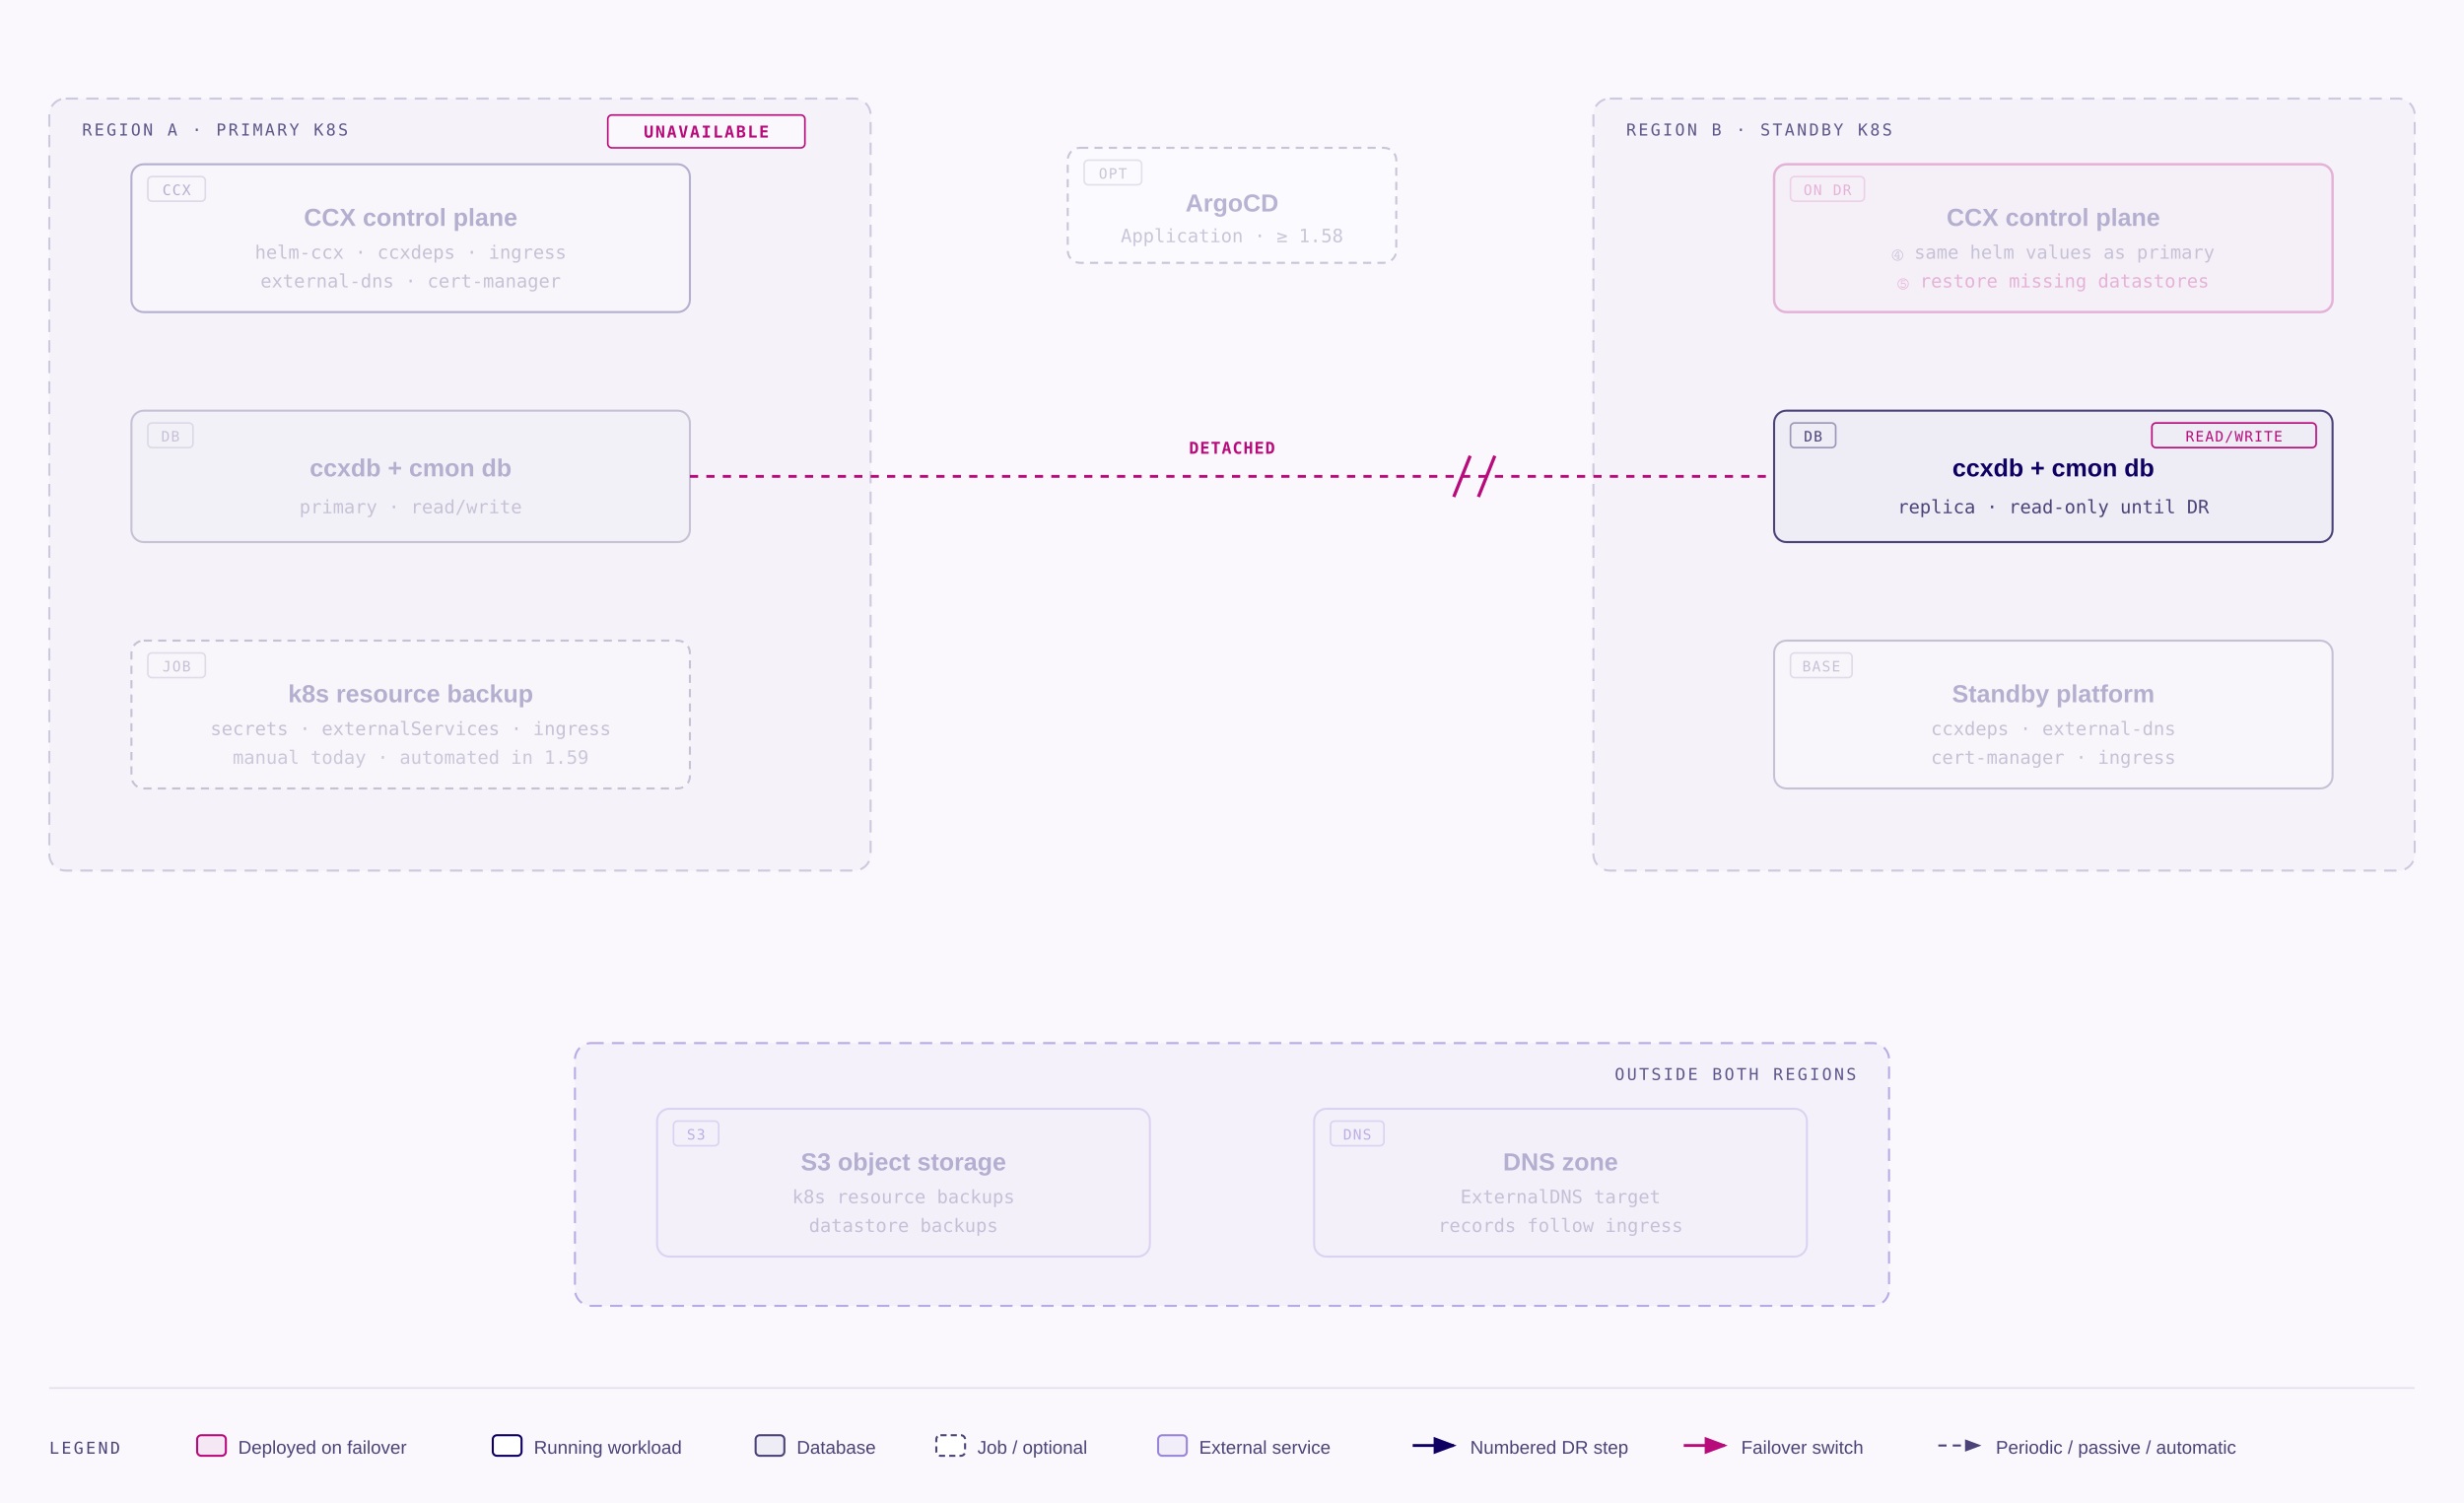
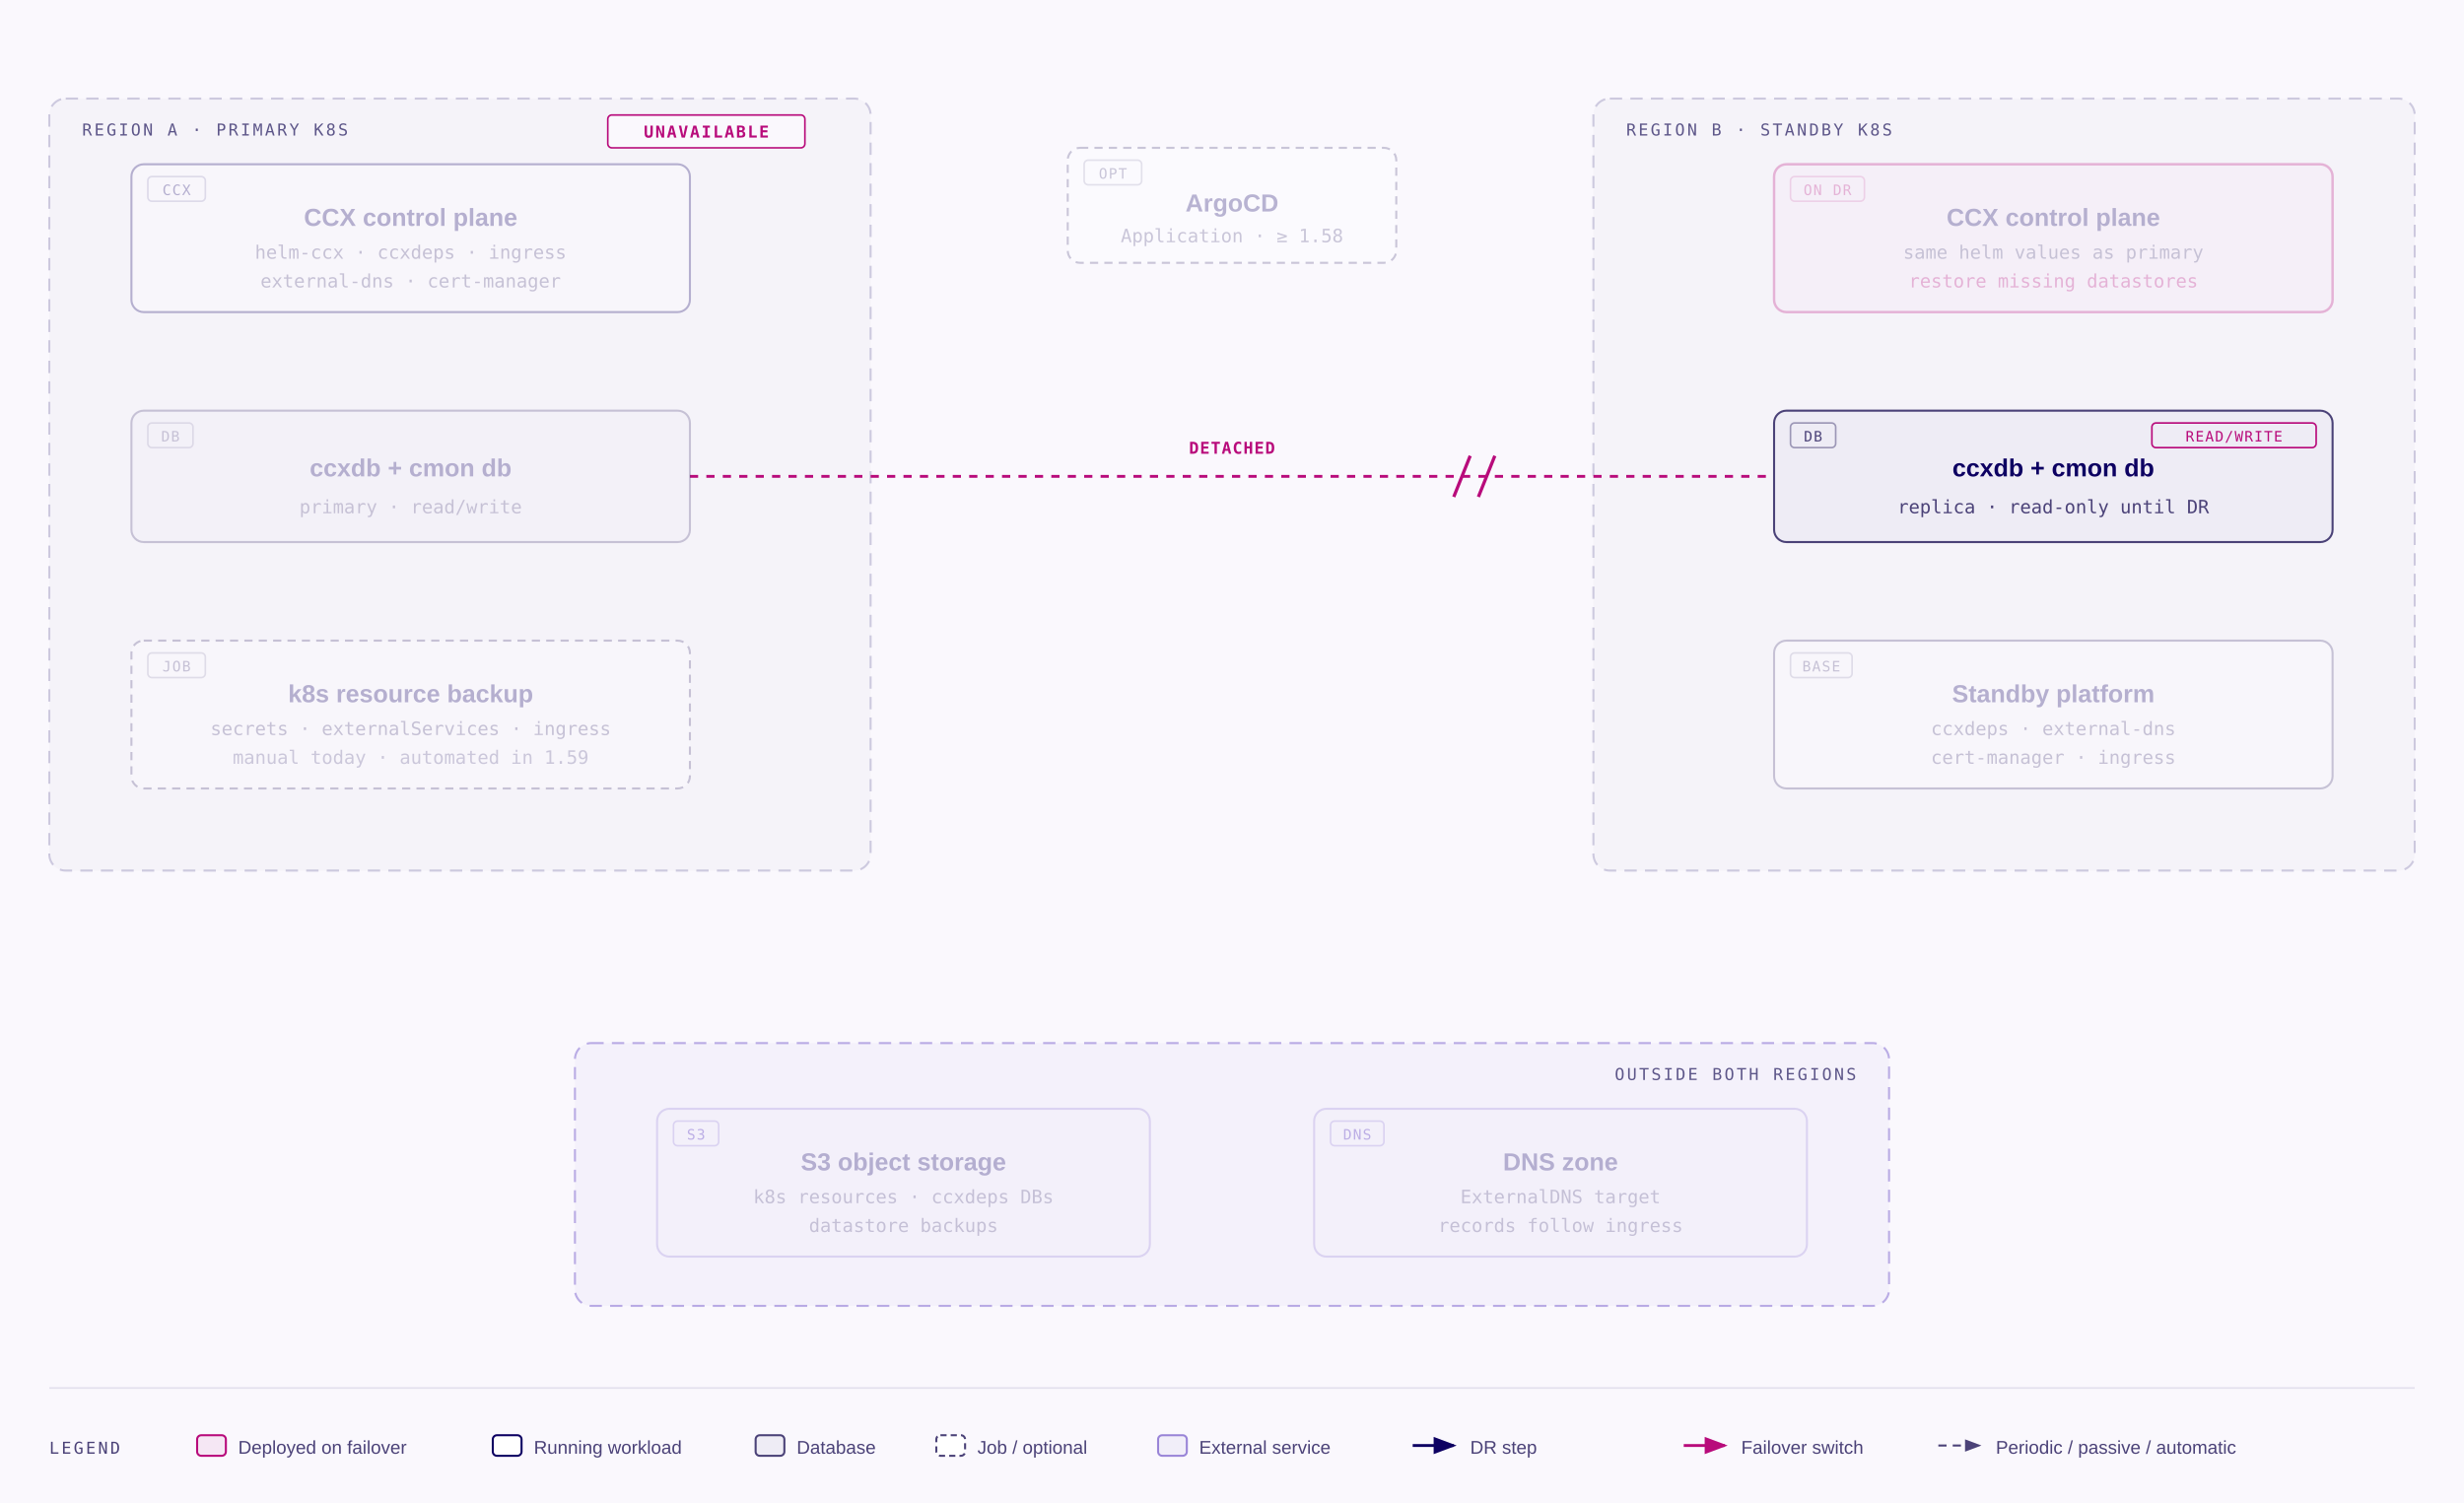
<svg xmlns="http://www.w3.org/2000/svg" width="1200" height="732" viewBox="0 0 1200 732" role="img" aria-labelledby="dr-detach-title dr-detach-desc">
  <style>
.flow { fill: none; stroke-width: 2.4; stroke-dasharray: 6 10; stroke-linecap: round; opacity: 0; }
@keyframes flow-dash { to { stroke-dashoffset: -96; } }
[data-motion-item] { display: none; }
[data-motion-item][data-step="1"] { display: inline; }
.node { opacity: 0.28; }
.node[data-in~="1"] { opacity: 1; }
.ambient { display: none; }
[data-step="1"] line { stroke-dasharray: 4 4; stroke: #b80b7b; }
[data-step="1"] rect, [data-step="1"] text { display: none; }
[data-step="1"] line { marker-end: none; }
</style>
  <defs>
    <marker id="arrow" markerWidth="8" markerHeight="6" refX="7" refY="3" orient="auto">
      <polygon points="0 0, 8 3, 0 6" fill="#4b4278" />
    </marker>
    <marker id="arrow-accent" markerWidth="8" markerHeight="6" refX="7" refY="3" orient="auto">
      <polygon points="0 0, 8 3, 0 6" fill="#b80b7b" />
    </marker>
    <marker id="arrow-link" markerWidth="8" markerHeight="6" refX="7" refY="3" orient="auto">
      <polygon points="0 0, 8 3, 0 6" fill="#2b00ad" />
    </marker>
    <marker id="arrow-ink" markerWidth="8" markerHeight="6" refX="7" refY="3" orient="auto">
      <polygon points="0 0, 8 3, 0 6" fill="#0d0062" />
    </marker>
  </defs>
  <rect width="100%" height="100%" fill="#faf8fd" />
  <rect x="24" y="48" width="400" height="376" rx="8" fill="rgba(13,0,98,0.02)" stroke="rgba(13,0,98,0.18)" stroke-width="1" stroke-dasharray="6,4" />
  <text x="40" y="66" fill="#5d5689" font-size="8" font-weight="500" font-family="'Geist Mono', Menlo, Consolas, monospace" letter-spacing="0.14em">REGION A · PRIMARY K8S</text>
  <rect x="776" y="48" width="400" height="376" rx="8" fill="rgba(13,0,98,0.02)" stroke="rgba(13,0,98,0.18)" stroke-width="1" stroke-dasharray="6,4" />
  <text x="792" y="66" fill="#5d5689" font-size="8" font-weight="500" font-family="'Geist Mono', Menlo, Consolas, monospace" letter-spacing="0.14em">REGION B · STANDBY K8S</text>
  <rect x="280" y="508" width="640" height="128" rx="8" fill="rgba(43,0,173,0.03)" stroke="rgba(43,0,173,0.30)" stroke-width="1" stroke-dasharray="6,4" />
  <text x="904" y="526" fill="#5d5689" font-size="8" font-weight="500" font-family="'Geist Mono', Menlo, Consolas, monospace" letter-spacing="0.14em" text-anchor="end">OUTSIDE BOTH REGIONS</text>
  <g class="ambient amb-argo">
    <line x1="520" y1="100" x2="336" y2="100" stroke="#4b4278" stroke-width="1" stroke-dasharray="4,3" marker-end="url(#arrow)" />
    <rect x="392" y="80" width="72" height="12" rx="2" fill="#faf8fd" />
    <text x="428" y="89" fill="#5d5689" font-size="8" font-family="'Geist Mono', Menlo, Consolas, monospace" text-anchor="middle" letter-spacing="0.06em">CURRENT DEST</text>
  </g>
  <g class="ambient amb-dns">
    <path d="M 64,136 H 48 Q 40,136 40,144 V 636 Q 40,644 48,644 H 752 Q 760,644 760,636 V 612" fill="none" stroke="#2b00ad" stroke-width="1" stroke-dasharray="4,3" marker-end="url(#arrow-link)" />
    <rect x="100" y="624" width="64" height="12" rx="2" fill="#faf8fd" />
    <text x="132" y="633" fill="#2b00ad" font-size="8" font-family="'Geist Mono', Menlo, Consolas, monospace" text-anchor="middle" letter-spacing="0.06em">DNS RECORDS</text>
  </g>
  <g data-motion-item="" data-step="1" aria-label="Step 1: ccxdb and cmon db replicate from the primary to the standby cluster">
    <line x1="336" y1="232" x2="864" y2="232" stroke="#0d0062" stroke-width="1.4" marker-end="url(#arrow-ink)" />
    <path class="flow" data-motion-decorative="" aria-hidden="true" focusable="false" d="M 336,232 H 856" stroke="#0d0062" />
    <rect x="560" y="212" width="80" height="12" rx="2" fill="#faf8fd" />
-     <text x="600" y="221" fill="#0d0062" font-size="8" font-weight="600" font-family="'Geist Mono', Menlo, Consolas, monospace" text-anchor="middle" letter-spacing="0.06em">① REPLICATION</text>
+     <text x="600" y="221" fill="#0d0062" font-size="8" font-weight="600" font-family="'Geist Mono', Menlo, Consolas, monospace" text-anchor="middle" letter-spacing="0.06em">REPLICATION</text>
  </g>
  <g data-motion-item="" data-step="2" aria-label="Step 2: the k8s resource backup job and datastore backups write to S3">
    <path d="M 200,384 V 568 Q 200,576 208,576 H 320" fill="none" stroke="#4b4278" stroke-width="1.2" marker-end="url(#arrow)" />
    <path class="flow" data-motion-decorative="" aria-hidden="true" focusable="false" d="M 200,384 V 568 Q 200,576 208,576 H 312" stroke="#0d0062" />
    <rect x="208" y="456" width="68" height="12" rx="2" fill="#faf8fd" />
-     <text x="210" y="465" fill="#0d0062" font-size="8" font-weight="600" font-family="'Geist Mono', Menlo, Consolas, monospace" letter-spacing="0.06em">② RESOURCES</text>
+     <text x="210" y="465" fill="#0d0062" font-size="8" font-weight="600" font-family="'Geist Mono', Menlo, Consolas, monospace" letter-spacing="0.06em">RESOURCES</text>
    <path d="M 336,136 H 368 Q 376,136 376,144 V 224 a 8,8 0 0,0 0,16 V 540" fill="none" stroke="#4b4278" stroke-width="1" stroke-dasharray="4,3" marker-end="url(#arrow)" />
    <path class="flow" data-motion-decorative="" aria-hidden="true" focusable="false" d="M 336,136 H 368 Q 376,136 376,144 V 224 a 8,8 0 0,0 0,16 V 532" stroke="#0d0062" />
    <rect x="384" y="456" width="60" height="12" rx="2" fill="#faf8fd" />
    <text x="386" y="465" fill="#5d5689" font-size="8" font-family="'Geist Mono', Menlo, Consolas, monospace" letter-spacing="0.06em">DB BACKUPS</text>
  </g>
  <g data-motion-item="" data-step="3" aria-label="Step 3: on DR, restore k8s resources from S3 into the standby; its ExternalDNS updates the DNS zone">
    <path d="M 536,540 V 240 a 8,8 0 0,1 0,-16 V 188 Q 536,180 544,180 H 904 Q 912,180 912,172 V 152" fill="none" stroke="#4b4278" stroke-width="1.2" marker-end="url(#arrow)" />
    <path class="flow" data-motion-decorative="" aria-hidden="true" focusable="false" d="M 536,540 V 240 a 8,8 0 0,1 0,-16 V 188 Q 536,180 544,180 H 904 Q 912,180 912,172 V 160" stroke="#0d0062" />
    <rect x="596" y="188" width="88" height="12" rx="2" fill="#faf8fd" />
-     <text x="640" y="197" fill="#0d0062" font-size="8" font-weight="600" font-family="'Geist Mono', Menlo, Consolas, monospace" text-anchor="middle" letter-spacing="0.06em">③ RESTORE K8S</text>
+     <text x="640" y="197" fill="#0d0062" font-size="8" font-weight="600" font-family="'Geist Mono', Menlo, Consolas, monospace" text-anchor="middle" letter-spacing="0.06em">RESTORE K8S</text>
    <path d="M 960,384 V 568 Q 960,576 952,576 H 880" fill="none" stroke="#2b00ad" stroke-width="1" stroke-dasharray="4,3" marker-end="url(#arrow-link)" />
    <path class="flow" data-motion-decorative="" aria-hidden="true" focusable="false" d="M 960,384 V 568 Q 960,576 952,576 H 888" stroke="#2b00ad" />
    <rect x="968" y="456" width="84" height="12" rx="2" fill="#faf8fd" />
    <text x="970" y="465" fill="#2b00ad" font-size="8" font-family="'Geist Mono', Menlo, Consolas, monospace" letter-spacing="0.06em">UPDATES ON DR</text>
  </g>
  <g data-motion-item="" data-step="4" aria-label="Step 4: deploy CCX to the standby with the same values, or switch the ArgoCD destination">
    <line x1="680" y1="100" x2="864" y2="100" stroke="#b80b7b" stroke-width="1.4" marker-end="url(#arrow-accent)" />
    <path class="flow" data-motion-decorative="" aria-hidden="true" focusable="false" d="M 680,100 H 856" stroke="#b80b7b" />
    <rect x="736" y="80" width="72" height="12" rx="2" fill="#faf8fd" />
-     <text x="772" y="89" fill="#b80b7b" font-size="8" font-weight="600" font-family="'Geist Mono', Menlo, Consolas, monospace" text-anchor="middle" letter-spacing="0.06em">④ NEW DEST</text>
+     <text x="772" y="89" fill="#b80b7b" font-size="8" font-weight="600" font-family="'Geist Mono', Menlo, Consolas, monospace" text-anchor="middle" letter-spacing="0.06em">NEW DEST</text>
  </g>
  <g data-motion-item="" data-step="5" aria-label="Step 5: restore any missing datastores from their S3 backups">
    <path d="M 512,540 V 240 a 8,8 0 0,1 0,-16 V 176 Q 512,168 520,168 H 880 Q 888,168 888,160 V 152" fill="none" stroke="#4b4278" stroke-width="1.2" marker-end="url(#arrow)" />
    <path class="flow" data-motion-decorative="" aria-hidden="true" focusable="false" d="M 512,540 V 240 a 8,8 0 0,1 0,-16 V 176 Q 512,168 520,168 H 880 Q 888,168 888,160 V 156" stroke="#0d0062" />
    <rect x="676" y="148" width="88" height="12" rx="2" fill="#faf8fd" />
-     <text x="720" y="157" fill="#0d0062" font-size="8" font-weight="600" font-family="'Geist Mono', Menlo, Consolas, monospace" text-anchor="middle" letter-spacing="0.06em">⑤ RESTORE DBS</text>
+     <text x="720" y="157" fill="#0d0062" font-size="8" font-weight="600" font-family="'Geist Mono', Menlo, Consolas, monospace" text-anchor="middle" letter-spacing="0.06em">RESTORE DBS</text>
  </g>
  <g class="node" data-in="2">
    <rect x="64" y="80" width="272" height="72" rx="6" fill="#faf8fd" />
    <rect x="64" y="80" width="272" height="72" rx="6" fill="#ffffff" stroke="#0d0062" stroke-width="1" />
    <rect x="72" y="86" width="28" height="12" rx="2" fill="transparent" stroke="rgba(13,0,98,0.40)" stroke-width="0.8" />
    <text x="86" y="95" fill="#0d0062" font-size="7" font-family="'Geist Mono', Menlo, Consolas, monospace" text-anchor="middle" letter-spacing="0.08em">CCX</text>
    <text x="200" y="110" fill="#0d0062" font-size="12" font-weight="600" font-family="'Rubik', 'Helvetica Neue', Arial, sans-serif" text-anchor="middle">CCX control plane</text>
    <text x="200" y="126" fill="#4b4278" font-size="9" font-family="'Geist Mono', Menlo, Consolas, monospace" text-anchor="middle">helm-ccx · ccxdeps · ingress</text>
    <text x="200" y="140" fill="#4b4278" font-size="9" font-family="'Geist Mono', Menlo, Consolas, monospace" text-anchor="middle">external-dns · cert-manager</text>
  </g>
  <g class="node" data-in="lost">
    <rect x="64" y="200" width="272" height="64" rx="6" fill="#faf8fd" />
    <rect x="64" y="200" width="272" height="64" rx="6" fill="rgba(13,0,98,0.05)" stroke="#4b4278" stroke-width="1" />
    <rect x="72" y="206" width="22" height="12" rx="2" fill="transparent" stroke="rgba(75,66,120,0.50)" stroke-width="0.8" />
    <text x="83" y="215" fill="#4b4278" font-size="7" font-family="'Geist Mono', Menlo, Consolas, monospace" text-anchor="middle" letter-spacing="0.08em">DB</text>
    <text x="200" y="232" fill="#0d0062" font-size="12" font-weight="600" font-family="'Rubik', 'Helvetica Neue', Arial, sans-serif" text-anchor="middle">ccxdb + cmon db</text>
    <text x="200" y="250" fill="#4b4278" font-size="9" font-family="'Geist Mono', Menlo, Consolas, monospace" text-anchor="middle">primary · read/write</text>
  </g>
  <g class="node" data-in="2">
    <rect x="64" y="312" width="272" height="72" rx="6" fill="#faf8fd" />
    <rect x="64" y="312" width="272" height="72" rx="6" fill="#ffffff" stroke="#4b4278" stroke-width="1" stroke-dasharray="4,3" />
    <rect x="72" y="318" width="28" height="12" rx="2" fill="transparent" stroke="rgba(75,66,120,0.50)" stroke-width="0.8" />
    <text x="86" y="327" fill="#4b4278" font-size="7" font-family="'Geist Mono', Menlo, Consolas, monospace" text-anchor="middle" letter-spacing="0.08em">JOB</text>
    <text x="200" y="342" fill="#0d0062" font-size="12" font-weight="600" font-family="'Rubik', 'Helvetica Neue', Arial, sans-serif" text-anchor="middle">k8s resource backup</text>
    <text x="200" y="358" fill="#4b4278" font-size="9" font-family="'Geist Mono', Menlo, Consolas, monospace" text-anchor="middle">secrets · externalServices · ingress</text>
    <text x="200" y="372" fill="#5d5689" font-size="9" font-family="'Geist Mono', Menlo, Consolas, monospace" text-anchor="middle">manual today · automated in 1.59</text>
  </g>
  <g class="node" data-in="4">
    <rect x="520" y="72" width="160" height="56" rx="6" fill="#faf8fd" />
    <rect x="520" y="72" width="160" height="56" rx="6" fill="#ffffff" stroke="#4b4278" stroke-width="1" stroke-dasharray="4,3" />
    <rect x="528" y="78" width="28" height="12" rx="2" fill="transparent" stroke="rgba(75,66,120,0.50)" stroke-width="0.8" />
    <text x="542" y="87" fill="#4b4278" font-size="7" font-family="'Geist Mono', Menlo, Consolas, monospace" text-anchor="middle" letter-spacing="0.08em">OPT</text>
    <text x="600" y="103" fill="#0d0062" font-size="12" font-weight="600" font-family="'Rubik', 'Helvetica Neue', Arial, sans-serif" text-anchor="middle">ArgoCD</text>
    <text x="600" y="118" fill="#4b4278" font-size="9" font-family="'Geist Mono', Menlo, Consolas, monospace" text-anchor="middle">Application · ≥ 1.58</text>
  </g>
  <g class="node" data-in="3 4 5">
    <rect x="864" y="80" width="272" height="72" rx="6" fill="#faf8fd" />
    <rect x="864" y="80" width="272" height="72" rx="6" fill="rgba(184,11,123,0.07)" stroke="#b80b7b" stroke-width="1.2" />
    <rect x="872" y="86" width="36" height="12" rx="2" fill="transparent" stroke="rgba(184,11,123,0.50)" stroke-width="0.8" />
    <text x="890" y="95" fill="#b80b7b" font-size="7" font-family="'Geist Mono', Menlo, Consolas, monospace" text-anchor="middle" letter-spacing="0.08em">ON DR</text>
    <text x="1000" y="110" fill="#0d0062" font-size="12" font-weight="600" font-family="'Rubik', 'Helvetica Neue', Arial, sans-serif" text-anchor="middle">CCX control plane</text>
-     <text x="1000" y="126" fill="#4b4278" font-size="9" font-family="'Geist Mono', Menlo, Consolas, monospace" text-anchor="middle">④ same helm values as primary</text>
-     <text x="1000" y="140" fill="#b80b7b" font-size="9" font-family="'Geist Mono', Menlo, Consolas, monospace" text-anchor="middle">⑤ restore missing datastores</text>
+     <text x="1000" y="126" fill="#4b4278" font-size="9" font-family="'Geist Mono', Menlo, Consolas, monospace" text-anchor="middle">same helm values as primary</text>
+     <text x="1000" y="140" fill="#b80b7b" font-size="9" font-family="'Geist Mono', Menlo, Consolas, monospace" text-anchor="middle">restore missing datastores</text>
  </g>
  <g class="node" data-in="1">
    <rect x="864" y="200" width="272" height="64" rx="6" fill="#faf8fd" />
    <rect x="864" y="200" width="272" height="64" rx="6" fill="rgba(13,0,98,0.05)" stroke="#4b4278" stroke-width="1" />
    <rect x="872" y="206" width="22" height="12" rx="2" fill="transparent" stroke="rgba(75,66,120,0.50)" stroke-width="0.8" />
    <text x="883" y="215" fill="#4b4278" font-size="7" font-family="'Geist Mono', Menlo, Consolas, monospace" text-anchor="middle" letter-spacing="0.08em">DB</text>
    <text x="1000" y="232" fill="#0d0062" font-size="12" font-weight="600" font-family="'Rubik', 'Helvetica Neue', Arial, sans-serif" text-anchor="middle">ccxdb + cmon db</text>
    <text x="1000" y="250" fill="#4b4278" font-size="9" font-family="'Geist Mono', Menlo, Consolas, monospace" text-anchor="middle">replica · read-only until DR</text>
  </g>
  <g class="node" data-in="3">
    <rect x="864" y="312" width="272" height="72" rx="6" fill="#faf8fd" />
    <rect x="864" y="312" width="272" height="72" rx="6" fill="#ffffff" stroke="#4b4278" stroke-width="1" />
    <rect x="872" y="318" width="30" height="12" rx="2" fill="transparent" stroke="rgba(75,66,120,0.50)" stroke-width="0.8" />
    <text x="887" y="327" fill="#4b4278" font-size="7" font-family="'Geist Mono', Menlo, Consolas, monospace" text-anchor="middle" letter-spacing="0.08em">BASE</text>
    <text x="1000" y="342" fill="#0d0062" font-size="12" font-weight="600" font-family="'Rubik', 'Helvetica Neue', Arial, sans-serif" text-anchor="middle">Standby platform</text>
    <text x="1000" y="358" fill="#4b4278" font-size="9" font-family="'Geist Mono', Menlo, Consolas, monospace" text-anchor="middle">ccxdeps · external-dns</text>
    <text x="1000" y="372" fill="#4b4278" font-size="9" font-family="'Geist Mono', Menlo, Consolas, monospace" text-anchor="middle">cert-manager · ingress</text>
  </g>
  <g class="node" data-in="2 3 5">
    <rect x="320" y="540" width="240" height="72" rx="6" fill="#faf8fd" />
    <rect x="320" y="540" width="240" height="72" rx="6" fill="rgba(43,0,173,0.04)" stroke="rgba(43,0,173,0.45)" stroke-width="1" />
    <rect x="328" y="546" width="22" height="12" rx="2" fill="transparent" stroke="rgba(43,0,173,0.45)" stroke-width="0.8" />
    <text x="339" y="555" fill="#2b00ad" font-size="7" font-family="'Geist Mono', Menlo, Consolas, monospace" text-anchor="middle" letter-spacing="0.08em">S3</text>
    <text x="440" y="570" fill="#0d0062" font-size="12" font-weight="600" font-family="'Rubik', 'Helvetica Neue', Arial, sans-serif" text-anchor="middle">S3 object storage</text>
-     <text x="440" y="586" fill="#4b4278" font-size="9" font-family="'Geist Mono', Menlo, Consolas, monospace" text-anchor="middle">k8s resource backups</text>
+     <text x="440" y="586" fill="#4b4278" font-size="9" font-family="'Geist Mono', Menlo, Consolas, monospace" text-anchor="middle">k8s resources · ccxdeps DBs</text>
    <text x="440" y="600" fill="#4b4278" font-size="9" font-family="'Geist Mono', Menlo, Consolas, monospace" text-anchor="middle">datastore backups</text>
  </g>
  <g class="node" data-in="3">
    <rect x="640" y="540" width="240" height="72" rx="6" fill="#faf8fd" />
    <rect x="640" y="540" width="240" height="72" rx="6" fill="rgba(43,0,173,0.04)" stroke="rgba(43,0,173,0.45)" stroke-width="1" />
    <rect x="648" y="546" width="26" height="12" rx="2" fill="transparent" stroke="rgba(43,0,173,0.45)" stroke-width="0.8" />
    <text x="661" y="555" fill="#2b00ad" font-size="7" font-family="'Geist Mono', Menlo, Consolas, monospace" text-anchor="middle" letter-spacing="0.08em">DNS</text>
    <text x="760" y="570" fill="#0d0062" font-size="12" font-weight="600" font-family="'Rubik', 'Helvetica Neue', Arial, sans-serif" text-anchor="middle">DNS zone</text>
    <text x="760" y="586" fill="#4b4278" font-size="9" font-family="'Geist Mono', Menlo, Consolas, monospace" text-anchor="middle">ExternalDNS target</text>
    <text x="760" y="600" fill="#4b4278" font-size="9" font-family="'Geist Mono', Menlo, Consolas, monospace" text-anchor="middle">records follow ingress</text>
  </g>
  <line x1="24" y1="676" x2="1176" y2="676" stroke="rgba(13,0,98,0.10)" stroke-width="0.8" />
  <text x="24" y="708" fill="#4b4278" font-size="8" font-family="'Geist Mono', Menlo, Consolas, monospace" letter-spacing="0.14em">LEGEND</text>
  <rect x="96" y="699" width="14" height="10" rx="2" fill="rgba(184,11,123,0.07)" stroke="#b80b7b" stroke-width="1" />
  <text x="116" y="708" fill="#4b4278" font-size="9" font-family="'Rubik', 'Helvetica Neue', Arial, sans-serif">Deployed on failover</text>
  <rect x="240" y="699" width="14" height="10" rx="2" fill="#ffffff" stroke="#0d0062" stroke-width="1" />
  <text x="260" y="708" fill="#4b4278" font-size="9" font-family="'Rubik', 'Helvetica Neue', Arial, sans-serif">Running workload</text>
  <rect x="368" y="699" width="14" height="10" rx="2" fill="rgba(13,0,98,0.05)" stroke="#4b4278" stroke-width="1" />
  <text x="388" y="708" fill="#4b4278" font-size="9" font-family="'Rubik', 'Helvetica Neue', Arial, sans-serif">Database</text>
  <rect x="456" y="699" width="14" height="10" rx="2" fill="#ffffff" stroke="#4b4278" stroke-width="1" stroke-dasharray="3,2" />
  <text x="476" y="708" fill="#4b4278" font-size="9" font-family="'Rubik', 'Helvetica Neue', Arial, sans-serif">Job / optional</text>
  <rect x="564" y="699" width="14" height="10" rx="2" fill="rgba(43,0,173,0.04)" stroke="rgba(43,0,173,0.45)" stroke-width="1" />
  <text x="584" y="708" fill="#4b4278" font-size="9" font-family="'Rubik', 'Helvetica Neue', Arial, sans-serif">External service</text>
  <line x1="688" y1="704" x2="708" y2="704" stroke="#0d0062" stroke-width="1.4" marker-end="url(#arrow-ink)" />
-   <text x="716" y="708" fill="#4b4278" font-size="9" font-family="'Rubik', 'Helvetica Neue', Arial, sans-serif">Numbered DR step</text>
+   <text x="716" y="708" fill="#4b4278" font-size="9" font-family="'Rubik', 'Helvetica Neue', Arial, sans-serif">DR step</text>
  <line x1="820" y1="704" x2="840" y2="704" stroke="#b80b7b" stroke-width="1.4" marker-end="url(#arrow-accent)" />
  <text x="848" y="708" fill="#4b4278" font-size="9" font-family="'Rubik', 'Helvetica Neue', Arial, sans-serif">Failover switch</text>
  <line x1="944" y1="704" x2="964" y2="704" stroke="#4b4278" stroke-width="1" stroke-dasharray="4,3" marker-end="url(#arrow)" />
  <text x="972" y="708" fill="#4b4278" font-size="9" font-family="'Rubik', 'Helvetica Neue', Arial, sans-serif">Periodic / passive / automatic</text>
  <rect x="296" y="56" width="96" height="16" rx="2" fill="#faf8fd" stroke="#b80b7b" stroke-width="0.8" />
  <text x="344" y="67" fill="#b80b7b" font-size="8" font-weight="600" font-family="'Geist Mono', Menlo, Consolas, monospace" text-anchor="middle" letter-spacing="0.1em">UNAVAILABLE</text>
  <path d="M 708,242 L 716,222 M 720,242 L 728,222" stroke="#b80b7b" stroke-width="1.6" fill="none" />
  <rect x="556" y="212" width="88" height="12" rx="2" fill="#faf8fd" />
  <text x="600" y="221" fill="#b80b7b" font-size="8" font-weight="600" font-family="'Geist Mono', Menlo, Consolas, monospace" text-anchor="middle" letter-spacing="0.06em">DETACHED</text>
  <rect x="1048" y="206" width="80" height="12" rx="2" fill="transparent" stroke="#b80b7b" stroke-width="0.8" />
  <text x="1088" y="215" fill="#b80b7b" font-size="7" font-family="'Geist Mono', Menlo, Consolas, monospace" text-anchor="middle" letter-spacing="0.08em">READ/WRITE</text>
</svg>
